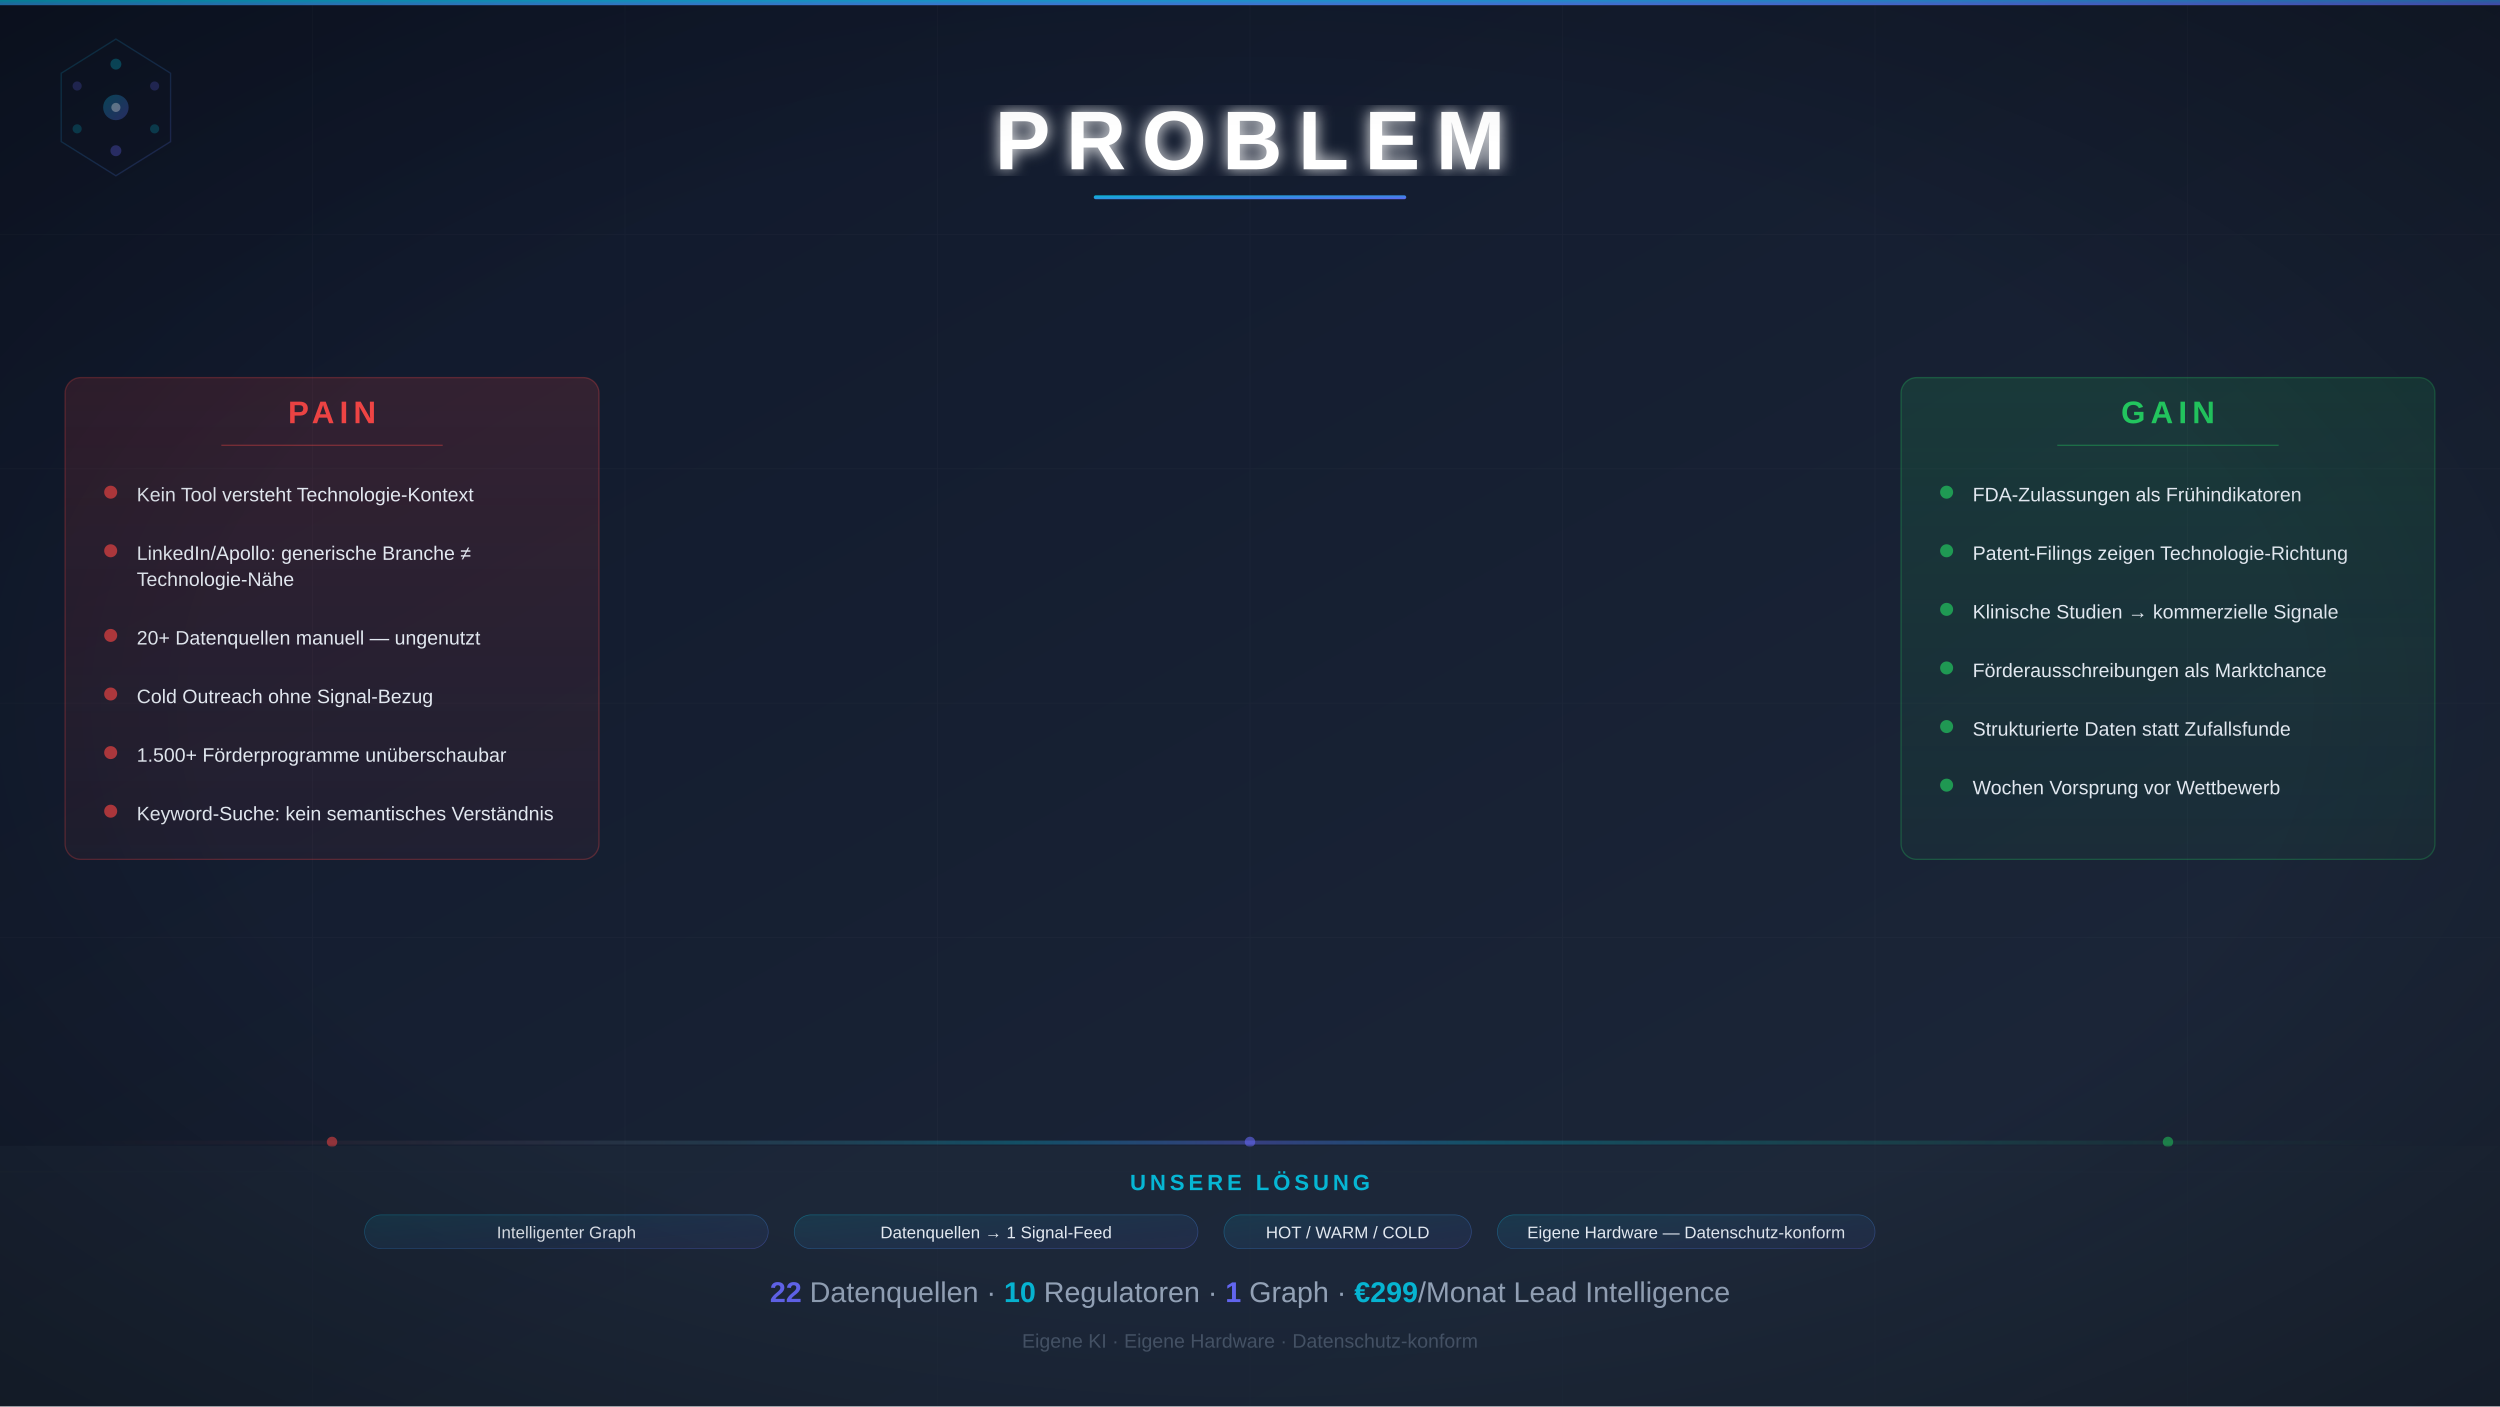
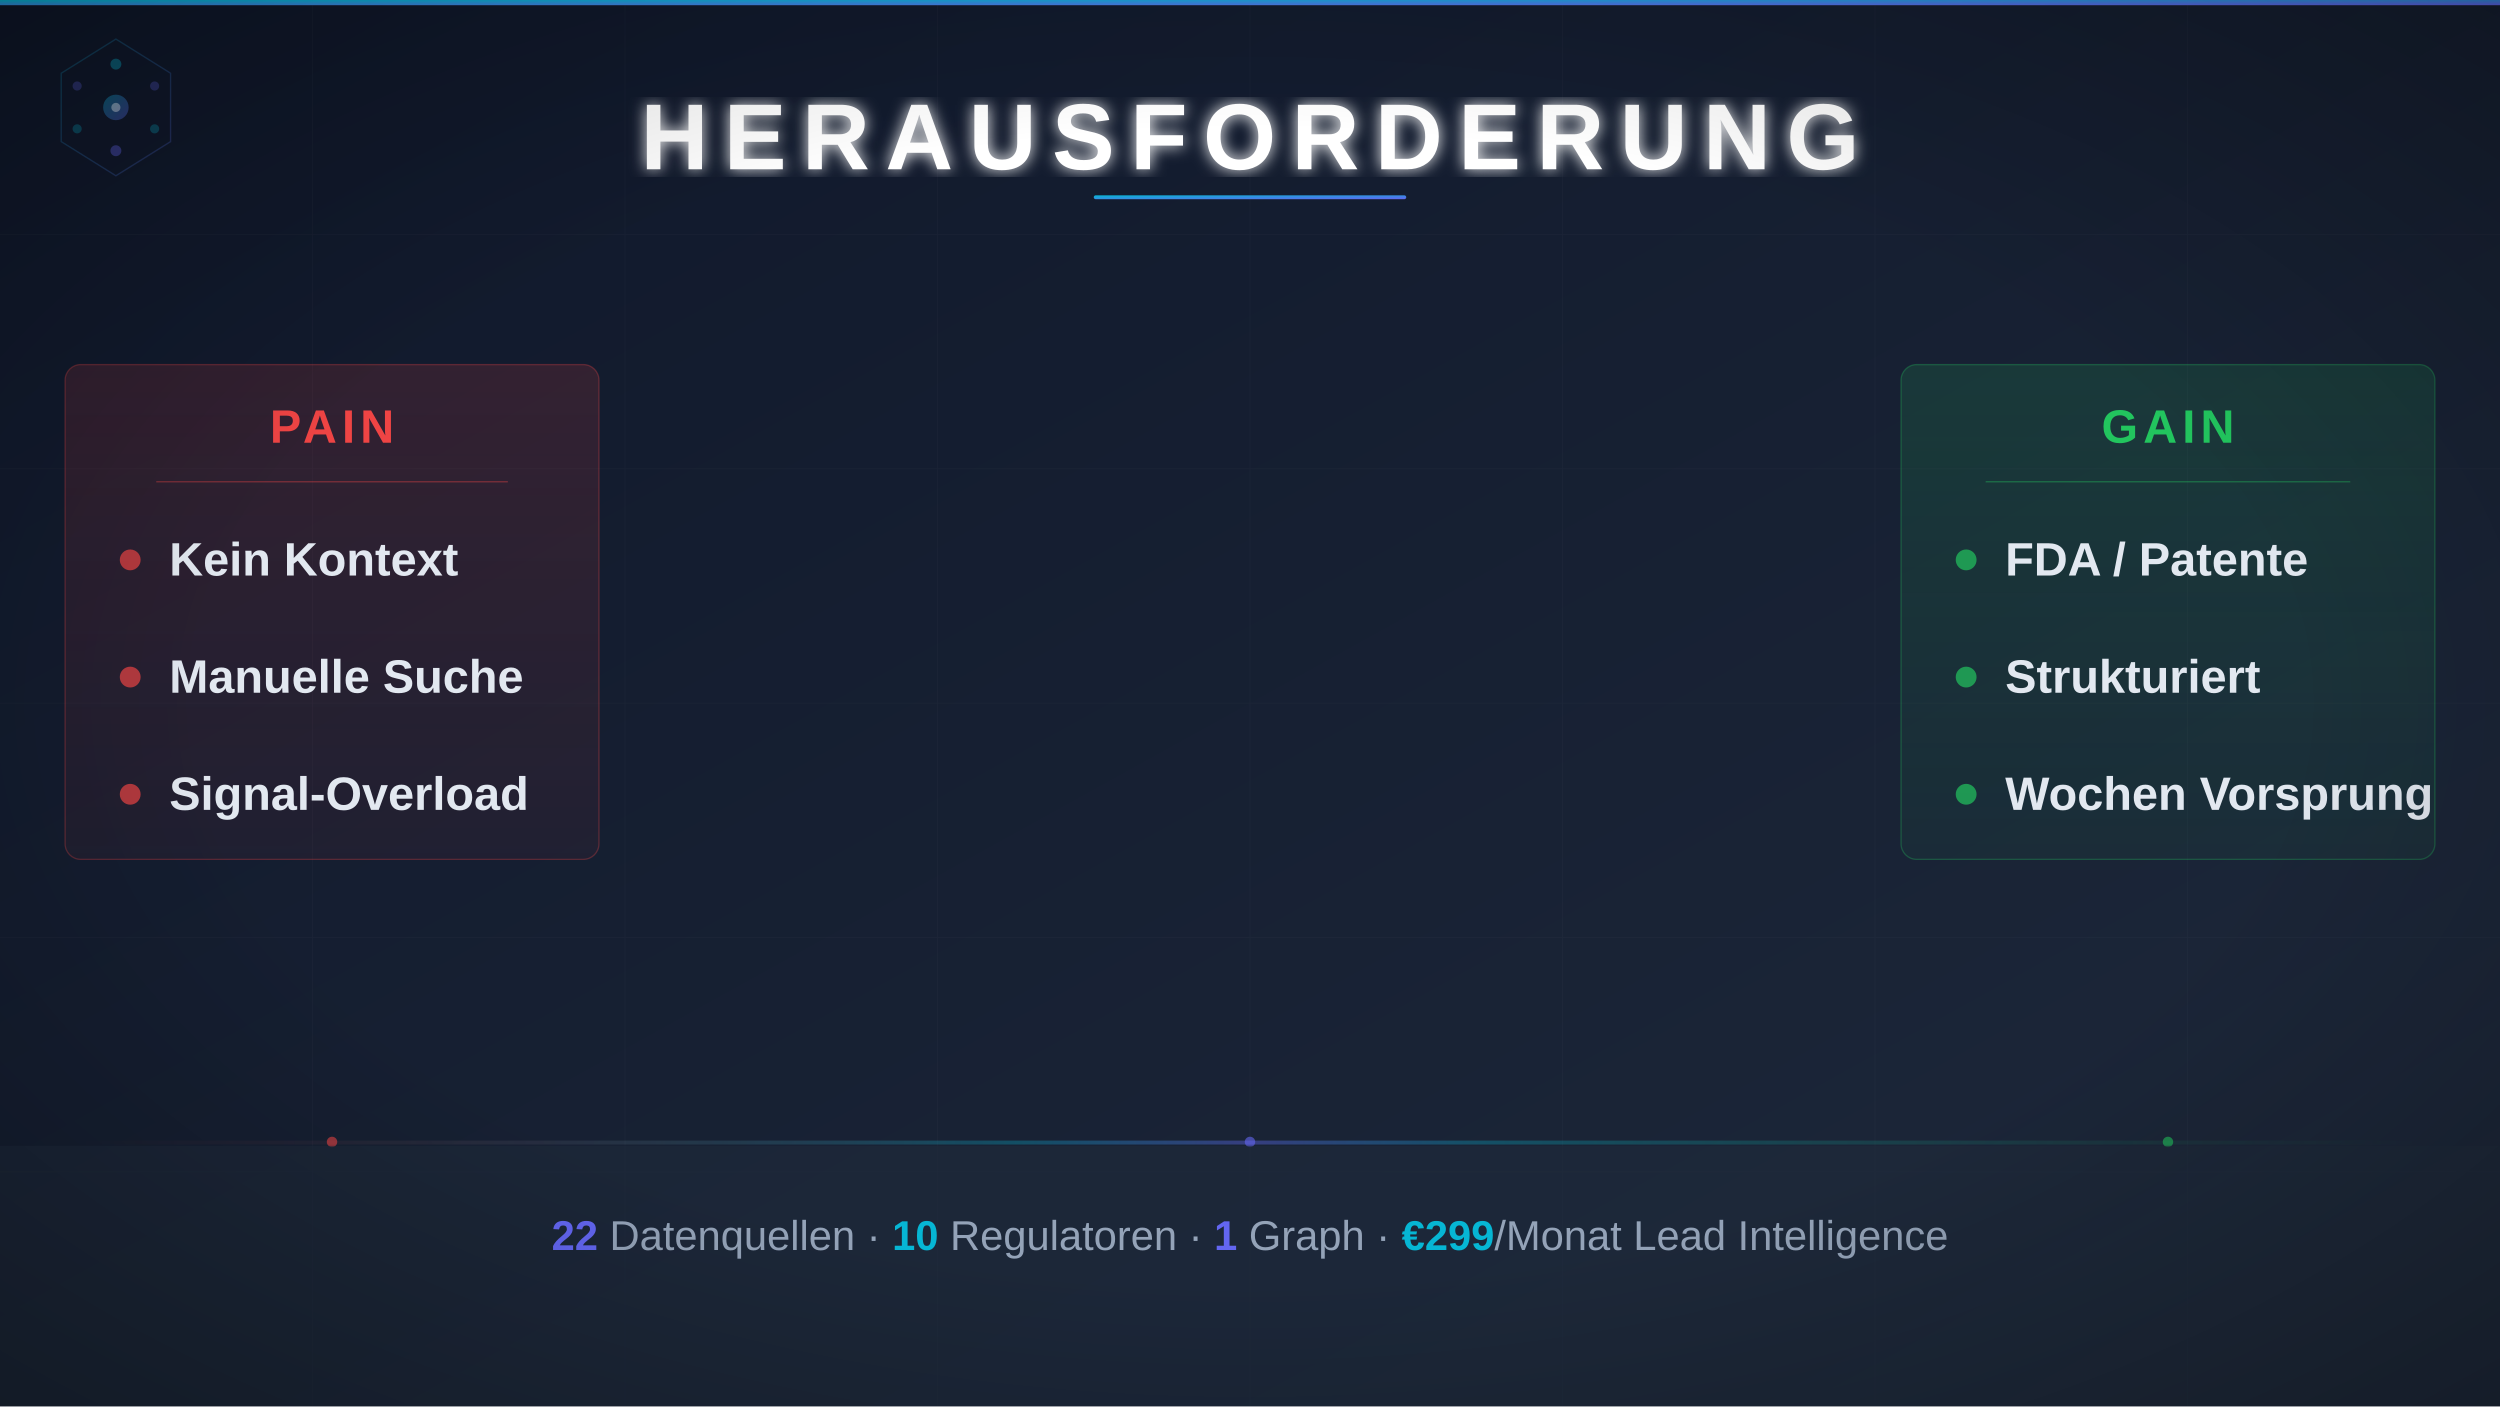
<svg xmlns="http://www.w3.org/2000/svg" viewBox="0 0 1920 1080" width="1920" height="1080">
  <defs>
    <linearGradient id="bg" x1="0%" y1="0%" x2="100%" y2="100%">
      <stop offset="0%" stop-color="#0f172a" />
      <stop offset="100%" stop-color="#1e293b" />
    </linearGradient>
    <linearGradient id="accent" x1="0%" y1="0%" x2="100%" y2="100%">
      <stop offset="0%" stop-color="#06b6d4" />
      <stop offset="100%" stop-color="#6366f1" />
    </linearGradient>
    <linearGradient id="painGrad" x1="0%" y1="0%" x2="0%" y2="100%">
      <stop offset="0%" stop-color="#ef4444" stop-opacity="0.15" />
      <stop offset="100%" stop-color="#ef4444" stop-opacity="0.05" />
    </linearGradient>
    <linearGradient id="gainGrad" x1="0%" y1="0%" x2="0%" y2="100%">
      <stop offset="0%" stop-color="#22c55e" stop-opacity="0.15" />
      <stop offset="100%" stop-color="#22c55e" stop-opacity="0.05" />
    </linearGradient>
-     <linearGradient id="chipGrad" x1="0%" y1="0%" x2="100%" y2="100%">
-       <stop offset="0%" stop-color="#06b6d4" stop-opacity="0.12" />
-       <stop offset="100%" stop-color="#6366f1" stop-opacity="0.08" />
-     </linearGradient>
    <linearGradient id="flowGrad" x1="0%" y1="0%" x2="100%" y2="0%">
      <stop offset="0%" stop-color="#ef4444" stop-opacity="0" />
      <stop offset="40%" stop-color="#06b6d4" stop-opacity="0.3" />
      <stop offset="50%" stop-color="#6366f1" stop-opacity="0.4" />
      <stop offset="60%" stop-color="#06b6d4" stop-opacity="0.3" />
      <stop offset="100%" stop-color="#22c55e" stop-opacity="0" />
    </linearGradient>
    <filter id="glow">
      <feGaussianBlur stdDeviation="6" result="b" />
-       <feMerge>
-         <feMergeNode in="b" />
-         <feMergeNode in="SourceGraphic" />
-       </feMerge>
-     </filter>
-     <filter id="glowStrong">
-       <feGaussianBlur stdDeviation="12" result="b" />
      <feMerge>
        <feMergeNode in="b" />
        <feMergeNode in="SourceGraphic" />
      </feMerge>
    </filter>
    <radialGradient id="vignette" cx="50%" cy="50%" r="75%">
      <stop offset="55%" stop-color="#000" stop-opacity="0" />
      <stop offset="100%" stop-color="#000" stop-opacity="0.35" />
    </radialGradient>
  </defs>
  <rect width="1920" height="1080" fill="url(#bg)" />
  <g opacity="0.03" stroke="#ffffff" stroke-width="0.5">
    <line x1="0" y1="180" x2="1920" y2="180" />
    <line x1="0" y1="360" x2="1920" y2="360" />
    <line x1="0" y1="540" x2="1920" y2="540" />
    <line x1="0" y1="720" x2="1920" y2="720" />
    <line x1="0" y1="900" x2="1920" y2="900" />
    <line x1="240" y1="0" x2="240" y2="1080" />
    <line x1="480" y1="0" x2="480" y2="1080" />
    <line x1="720" y1="0" x2="720" y2="1080" />
    <line x1="960" y1="0" x2="960" y2="1080" />
    <line x1="1200" y1="0" x2="1200" y2="1080" />
    <line x1="1440" y1="0" x2="1440" y2="1080" />
    <line x1="1680" y1="0" x2="1680" y2="1080" />
  </g>
  <rect x="0" y="0" width="1920" height="4" fill="url(#accent)" />
  <g transform="translate(40, 30) scale(0.35)">
    <polygon points="140,0 260,75 260,225 140,300 20,225 20,75" fill="none" stroke="url(#accent)" stroke-width="3" opacity="0.25" />
    <circle cx="140" cy="150" r="28" fill="url(#accent)" opacity="0.4" />
    <circle cx="140" cy="150" r="10" fill="#ffffff" opacity="0.4" />
    <circle cx="140" cy="55" r="12" fill="#06b6d4" opacity="0.4" />
    <circle cx="225" cy="103" r="10" fill="#6366f1" opacity="0.3" />
    <circle cx="225" cy="197" r="10" fill="#06b6d4" opacity="0.3" />
    <circle cx="140" cy="245" r="12" fill="#6366f1" opacity="0.4" />
    <circle cx="55" cy="197" r="10" fill="#06b6d4" opacity="0.3" />
    <circle cx="55" cy="103" r="10" fill="#6366f1" opacity="0.3" />
  </g>
-   <text x="960" y="130" font-family="'Segoe UI','Helvetica Neue',Arial,sans-serif" font-size="64" font-weight="700" fill="#ffffff" letter-spacing="12" text-anchor="middle" filter="url(#glow)">PROBLEM</text>
+   <text x="960" y="130" font-family="'Segoe UI','Helvetica Neue',Arial,sans-serif" font-size="72" font-weight="700" fill="#ffffff" letter-spacing="12" text-anchor="middle" filter="url(#glow)">HERAUSFORDERUNG</text>
  <rect x="840" y="150" width="240" height="3" fill="url(#accent)" rx="1.5" />
-   <rect x="50" y="290" width="410" height="370" rx="12" fill="url(#painGrad)" stroke="#ef4444" stroke-width="1" stroke-opacity="0.3" />
-   <text x="255" y="325" font-family="'Segoe UI','Helvetica Neue',Arial,sans-serif" font-size="24" font-weight="700" fill="#ef4444" letter-spacing="4" text-anchor="middle">PAIN</text>
-   <line x1="170" y1="342" x2="340" y2="342" stroke="#ef4444" stroke-width="1" opacity="0.4" />
-   <circle cx="85" cy="378" r="5" fill="#ef4444" opacity="0.7" />
-   <text x="105" y="385" font-family="'Segoe UI','Helvetica Neue',Arial,sans-serif" font-size="15" fill="#e2e8f0">Kein Tool versteht Technologie-Kontext</text>
-   <circle cx="85" cy="423" r="5" fill="#ef4444" opacity="0.7" />
-   <text x="105" y="430" font-family="'Segoe UI','Helvetica Neue',Arial,sans-serif" font-size="15" fill="#e2e8f0">LinkedIn/Apollo: generische Branche ≠</text>
-   <text x="105" y="450" font-family="'Segoe UI','Helvetica Neue',Arial,sans-serif" font-size="15" fill="#e2e8f0">Technologie-Nähe</text>
-   <circle cx="85" cy="488" r="5" fill="#ef4444" opacity="0.7" />
-   <text x="105" y="495" font-family="'Segoe UI','Helvetica Neue',Arial,sans-serif" font-size="15" fill="#e2e8f0">20+ Datenquellen manuell — ungenutzt</text>
-   <circle cx="85" cy="533" r="5" fill="#ef4444" opacity="0.7" />
-   <text x="105" y="540" font-family="'Segoe UI','Helvetica Neue',Arial,sans-serif" font-size="15" fill="#e2e8f0">Cold Outreach ohne Signal-Bezug</text>
-   <circle cx="85" cy="578" r="5" fill="#ef4444" opacity="0.7" />
-   <text x="105" y="585" font-family="'Segoe UI','Helvetica Neue',Arial,sans-serif" font-size="15" fill="#e2e8f0">1.500+ Förderprogramme unüberschaubar</text>
-   <circle cx="85" cy="623" r="5" fill="#ef4444" opacity="0.7" />
-   <text x="105" y="630" font-family="'Segoe UI','Helvetica Neue',Arial,sans-serif" font-size="15" fill="#e2e8f0">Keyword-Suche: kein semantisches Verständnis</text>
-   <rect x="1460" y="290" width="410" height="370" rx="12" fill="url(#gainGrad)" stroke="#22c55e" stroke-width="1" stroke-opacity="0.3" />
-   <text x="1665" y="325" font-family="'Segoe UI','Helvetica Neue',Arial,sans-serif" font-size="24" font-weight="700" fill="#22c55e" letter-spacing="4" text-anchor="middle">GAIN</text>
-   <line x1="1580" y1="342" x2="1750" y2="342" stroke="#22c55e" stroke-width="1" opacity="0.4" />
-   <circle cx="1495" cy="378" r="5" fill="#22c55e" opacity="0.7" />
-   <text x="1515" y="385" font-family="'Segoe UI','Helvetica Neue',Arial,sans-serif" font-size="15" fill="#e2e8f0">FDA-Zulassungen als Frühindikatoren</text>
-   <circle cx="1495" cy="423" r="5" fill="#22c55e" opacity="0.7" />
-   <text x="1515" y="430" font-family="'Segoe UI','Helvetica Neue',Arial,sans-serif" font-size="15" fill="#e2e8f0">Patent-Filings zeigen Technologie-Richtung</text>
-   <circle cx="1495" cy="468" r="5" fill="#22c55e" opacity="0.7" />
-   <text x="1515" y="475" font-family="'Segoe UI','Helvetica Neue',Arial,sans-serif" font-size="15" fill="#e2e8f0">Klinische Studien → kommerzielle Signale</text>
-   <circle cx="1495" cy="513" r="5" fill="#22c55e" opacity="0.7" />
-   <text x="1515" y="520" font-family="'Segoe UI','Helvetica Neue',Arial,sans-serif" font-size="15" fill="#e2e8f0">Förderausschreibungen als Marktchance</text>
-   <circle cx="1495" cy="558" r="5" fill="#22c55e" opacity="0.7" />
-   <text x="1515" y="565" font-family="'Segoe UI','Helvetica Neue',Arial,sans-serif" font-size="15" fill="#e2e8f0">Strukturierte Daten statt Zufallsfunde</text>
-   <circle cx="1495" cy="603" r="5" fill="#22c55e" opacity="0.7" />
-   <text x="1515" y="610" font-family="'Segoe UI','Helvetica Neue',Arial,sans-serif" font-size="15" fill="#e2e8f0">Wochen Vorsprung vor Wettbewerb</text>
+   <rect x="50" y="280" width="410" height="380" rx="12" fill="url(#painGrad)" stroke="#ef4444" stroke-width="1" stroke-opacity="0.3" />
+   <text x="255" y="340" font-family="'Segoe UI','Helvetica Neue',Arial,sans-serif" font-size="36" font-weight="700" fill="#ef4444" letter-spacing="4" text-anchor="middle">PAIN</text>
+   <line x1="120" y1="370" x2="390" y2="370" stroke="#ef4444" stroke-width="1" opacity="0.4" />
+   <circle cx="100" cy="430" r="8" fill="#ef4444" opacity="0.7" />
+   <text x="130" y="442" font-family="'Segoe UI','Helvetica Neue',Arial,sans-serif" font-size="36" font-weight="600" fill="#e2e8f0">Kein Kontext</text>
+   <circle cx="100" cy="520" r="8" fill="#ef4444" opacity="0.7" />
+   <text x="130" y="532" font-family="'Segoe UI','Helvetica Neue',Arial,sans-serif" font-size="36" font-weight="600" fill="#e2e8f0">Manuelle Suche</text>
+   <circle cx="100" cy="610" r="8" fill="#ef4444" opacity="0.7" />
+   <text x="130" y="622" font-family="'Segoe UI','Helvetica Neue',Arial,sans-serif" font-size="36" font-weight="600" fill="#e2e8f0">Signal-Overload</text>
+   <rect x="1460" y="280" width="410" height="380" rx="12" fill="url(#gainGrad)" stroke="#22c55e" stroke-width="1" stroke-opacity="0.3" />
+   <text x="1665" y="340" font-family="'Segoe UI','Helvetica Neue',Arial,sans-serif" font-size="36" font-weight="700" fill="#22c55e" letter-spacing="4" text-anchor="middle">GAIN</text>
+   <line x1="1525" y1="370" x2="1805" y2="370" stroke="#22c55e" stroke-width="1" opacity="0.4" />
+   <circle cx="1510" cy="430" r="8" fill="#22c55e" opacity="0.7" />
+   <text x="1540" y="442" font-family="'Segoe UI','Helvetica Neue',Arial,sans-serif" font-size="36" font-weight="600" fill="#e2e8f0">FDA / Patente</text>
+   <circle cx="1510" cy="520" r="8" fill="#22c55e" opacity="0.7" />
+   <text x="1540" y="532" font-family="'Segoe UI','Helvetica Neue',Arial,sans-serif" font-size="36" font-weight="600" fill="#e2e8f0">Strukturiert</text>
+   <circle cx="1510" cy="610" r="8" fill="#22c55e" opacity="0.7" />
+   <text x="1540" y="622" font-family="'Segoe UI','Helvetica Neue',Arial,sans-serif" font-size="36" font-weight="600" fill="#e2e8f0">Wochen Vorsprung</text>
  <rect x="50" y="876" width="1820" height="3" rx="1.5" fill="url(#flowGrad)" />
  <circle cx="255" cy="877" r="4" fill="#ef4444" opacity="0.6" />
  <circle cx="960" cy="877" r="4" fill="#6366f1" opacity="0.6" />
  <circle cx="1665" cy="877" r="4" fill="#22c55e" opacity="0.6" />
  <rect x="0" y="880" width="1920" height="200" fill="#1e293b" opacity="0.6" />
-   <text x="960" y="914" font-family="'Segoe UI','Helvetica Neue',Arial,sans-serif" font-size="17" font-weight="700" fill="#06b6d4" letter-spacing="3" text-anchor="middle">UNSERE LÖSUNG</text>
-   <g transform="translate(0, 945)">
-     <rect x="280" y="-12" width="310" height="26" rx="13" fill="url(#chipGrad)" stroke="url(#accent)" stroke-width="0.5" stroke-opacity="0.4" />
-     <text x="435" y="6" font-family="'Segoe UI','Helvetica Neue',Arial,sans-serif" font-size="13" fill="#e2e8f0" text-anchor="middle">Intelligenter Graph</text>
-     <rect x="610" y="-12" width="310" height="26" rx="13" fill="url(#chipGrad)" stroke="url(#accent)" stroke-width="0.5" stroke-opacity="0.4" />
-     <text x="765" y="6" font-family="'Segoe UI','Helvetica Neue',Arial,sans-serif" font-size="13" fill="#e2e8f0" text-anchor="middle">Datenquellen → 1 Signal-Feed</text>
-     <rect x="940" y="-12" width="190" height="26" rx="13" fill="url(#chipGrad)" stroke="url(#accent)" stroke-width="0.5" stroke-opacity="0.4" />
-     <text x="1035" y="6" font-family="'Segoe UI','Helvetica Neue',Arial,sans-serif" font-size="13" fill="#e2e8f0" text-anchor="middle">HOT / WARM / COLD</text>
-     <rect x="1150" y="-12" width="290" height="26" rx="13" fill="url(#chipGrad)" stroke="url(#accent)" stroke-width="0.5" stroke-opacity="0.4" />
-     <text x="1295" y="6" font-family="'Segoe UI','Helvetica Neue',Arial,sans-serif" font-size="13" fill="#e2e8f0" text-anchor="middle">Eigene Hardware — Datenschutz-konform</text>
-   </g>
-   <text x="960" y="1000" font-family="'Segoe UI','Helvetica Neue',Arial,sans-serif" font-size="22" fill="#94a3b8" text-anchor="middle">
+   <text x="960" y="960" font-family="'Segoe UI','Helvetica Neue',Arial,sans-serif" font-size="32" fill="#94a3b8" text-anchor="middle">
    <tspan fill="#6366f1" font-weight="700">22</tspan> Datenquellen · 
    <tspan fill="#06b6d4" font-weight="700">10</tspan> Regulatoren · 
    <tspan fill="#6366f1" font-weight="700">1</tspan> Graph · 
    <tspan fill="#06b6d4" font-weight="700">€299</tspan>/Monat Lead Intelligence
  </text>
-   <text x="960" y="1035" font-family="'Segoe UI','Helvetica Neue',Arial,sans-serif" font-size="15" fill="#475569" text-anchor="middle">Eigene KI · Eigene Hardware · Datenschutz-konform</text>
  <rect width="1920" height="1080" fill="url(#vignette)" pointer-events="none" />
</svg>
